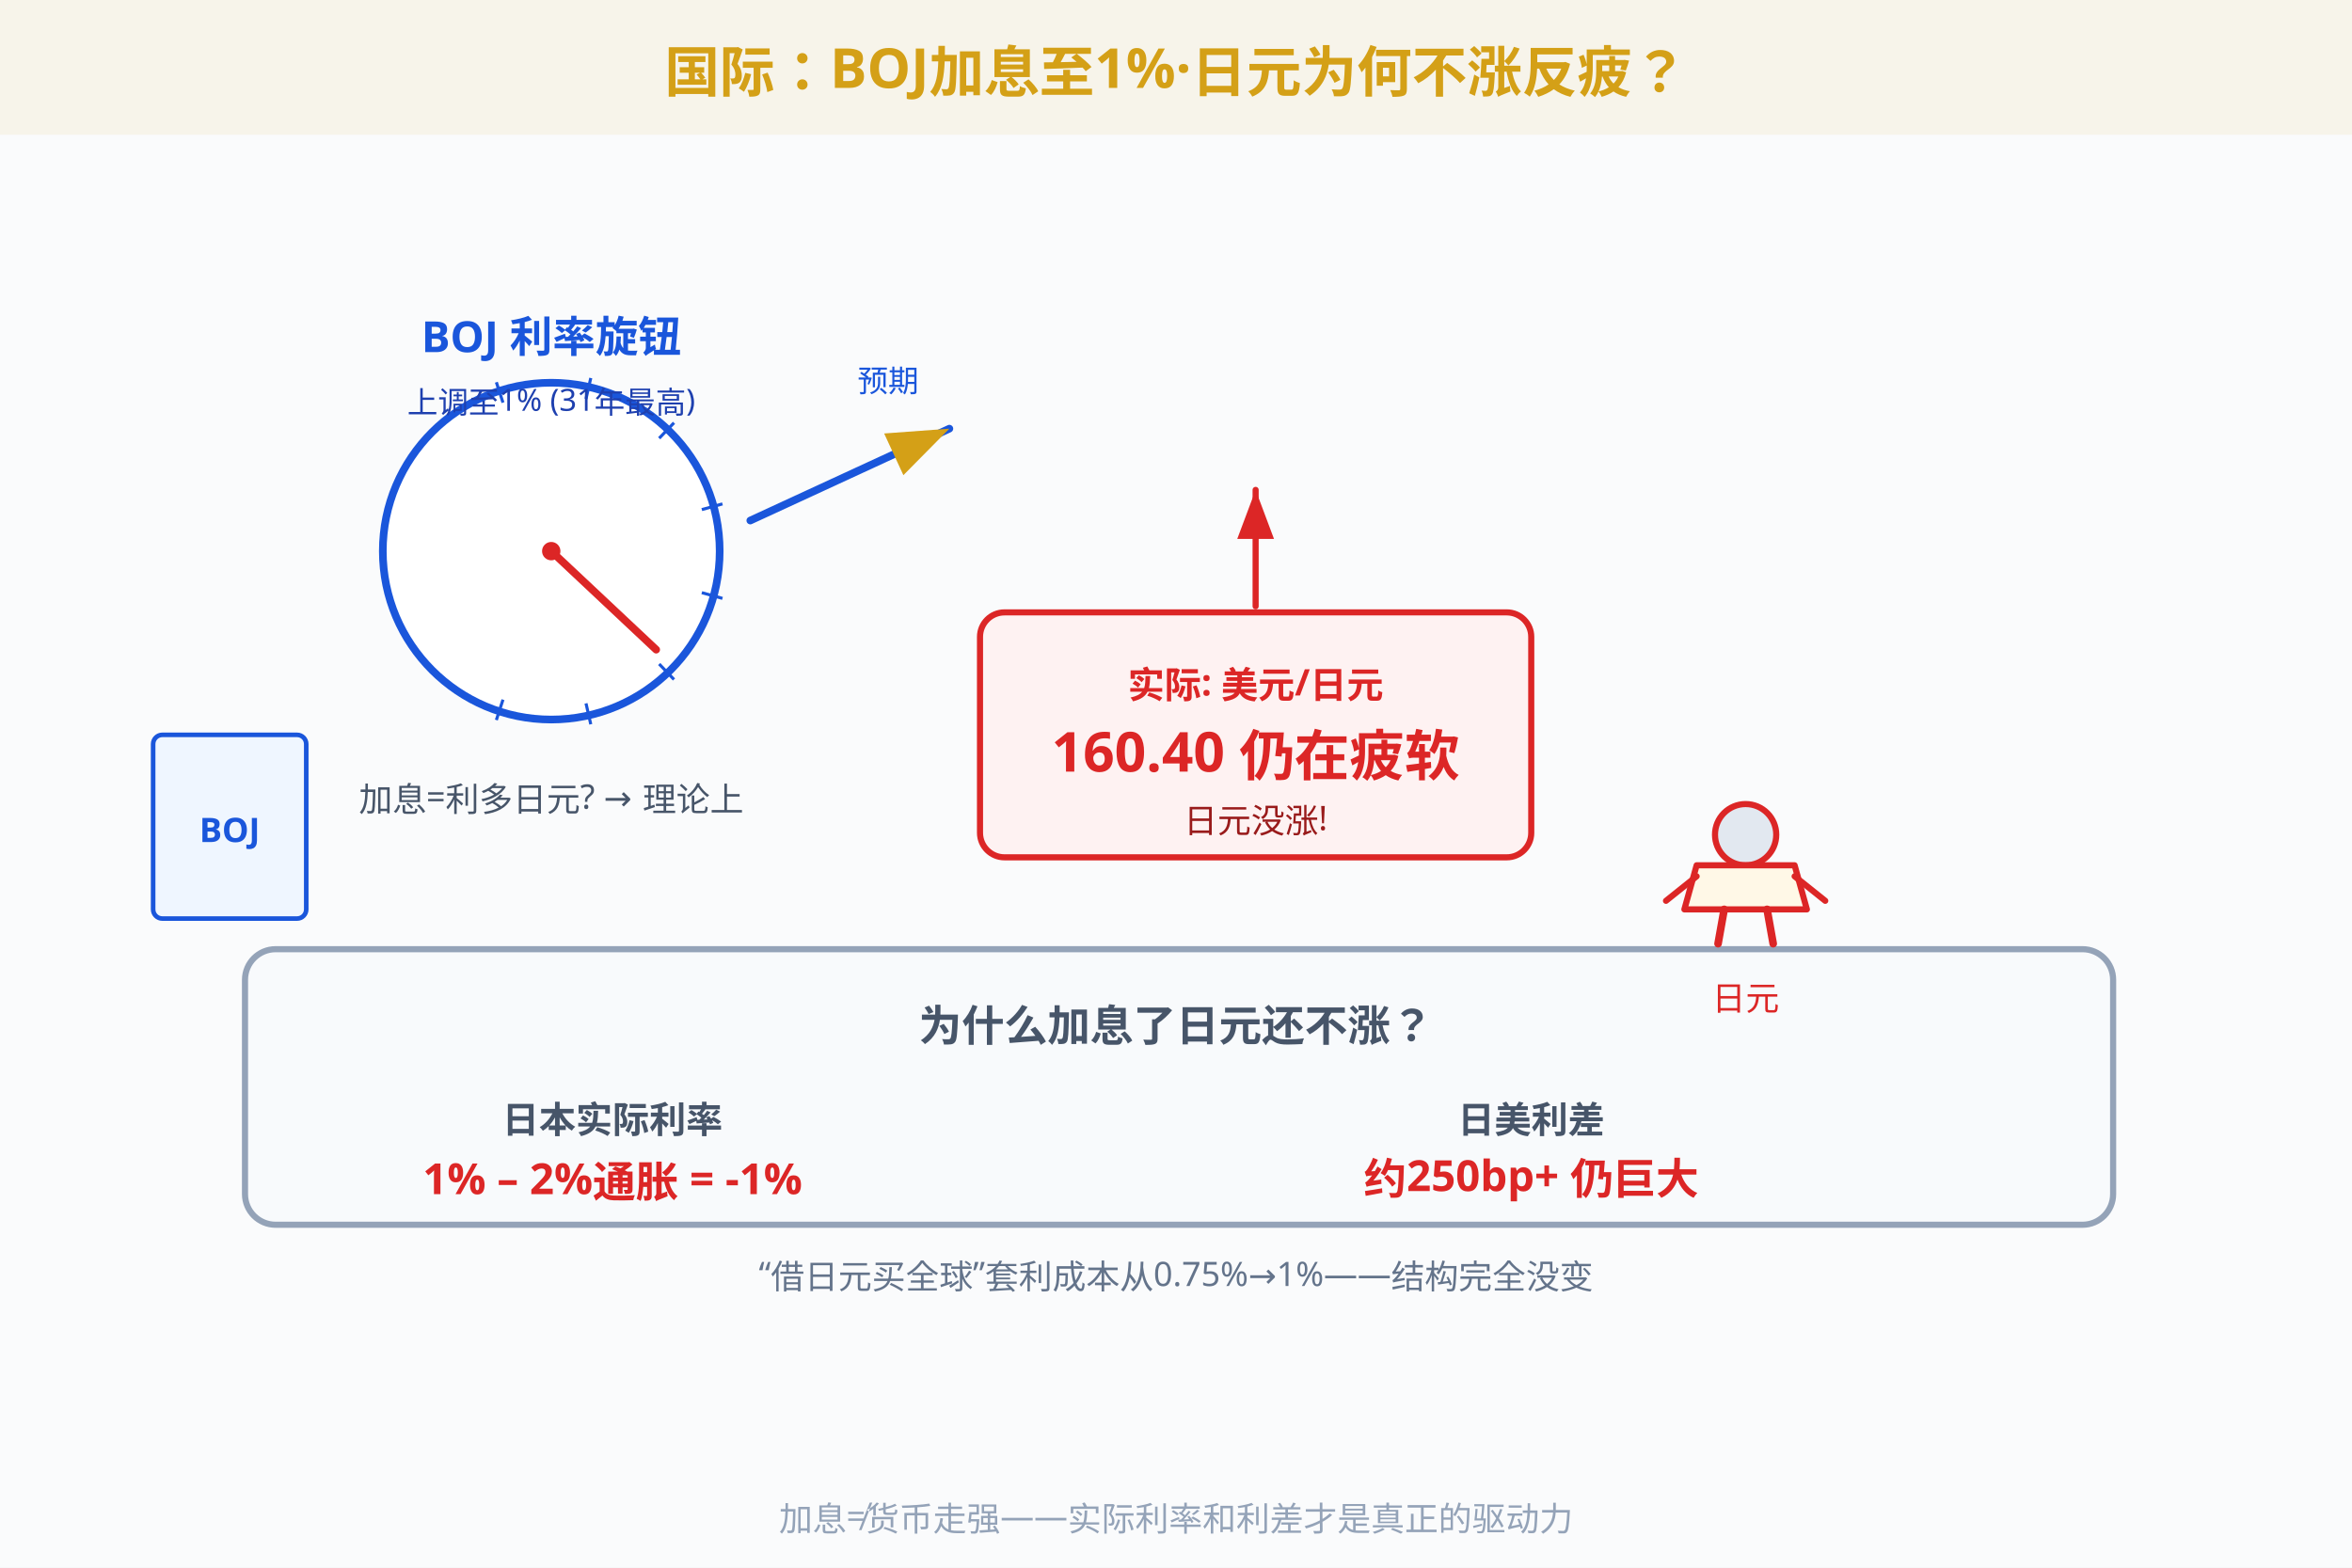
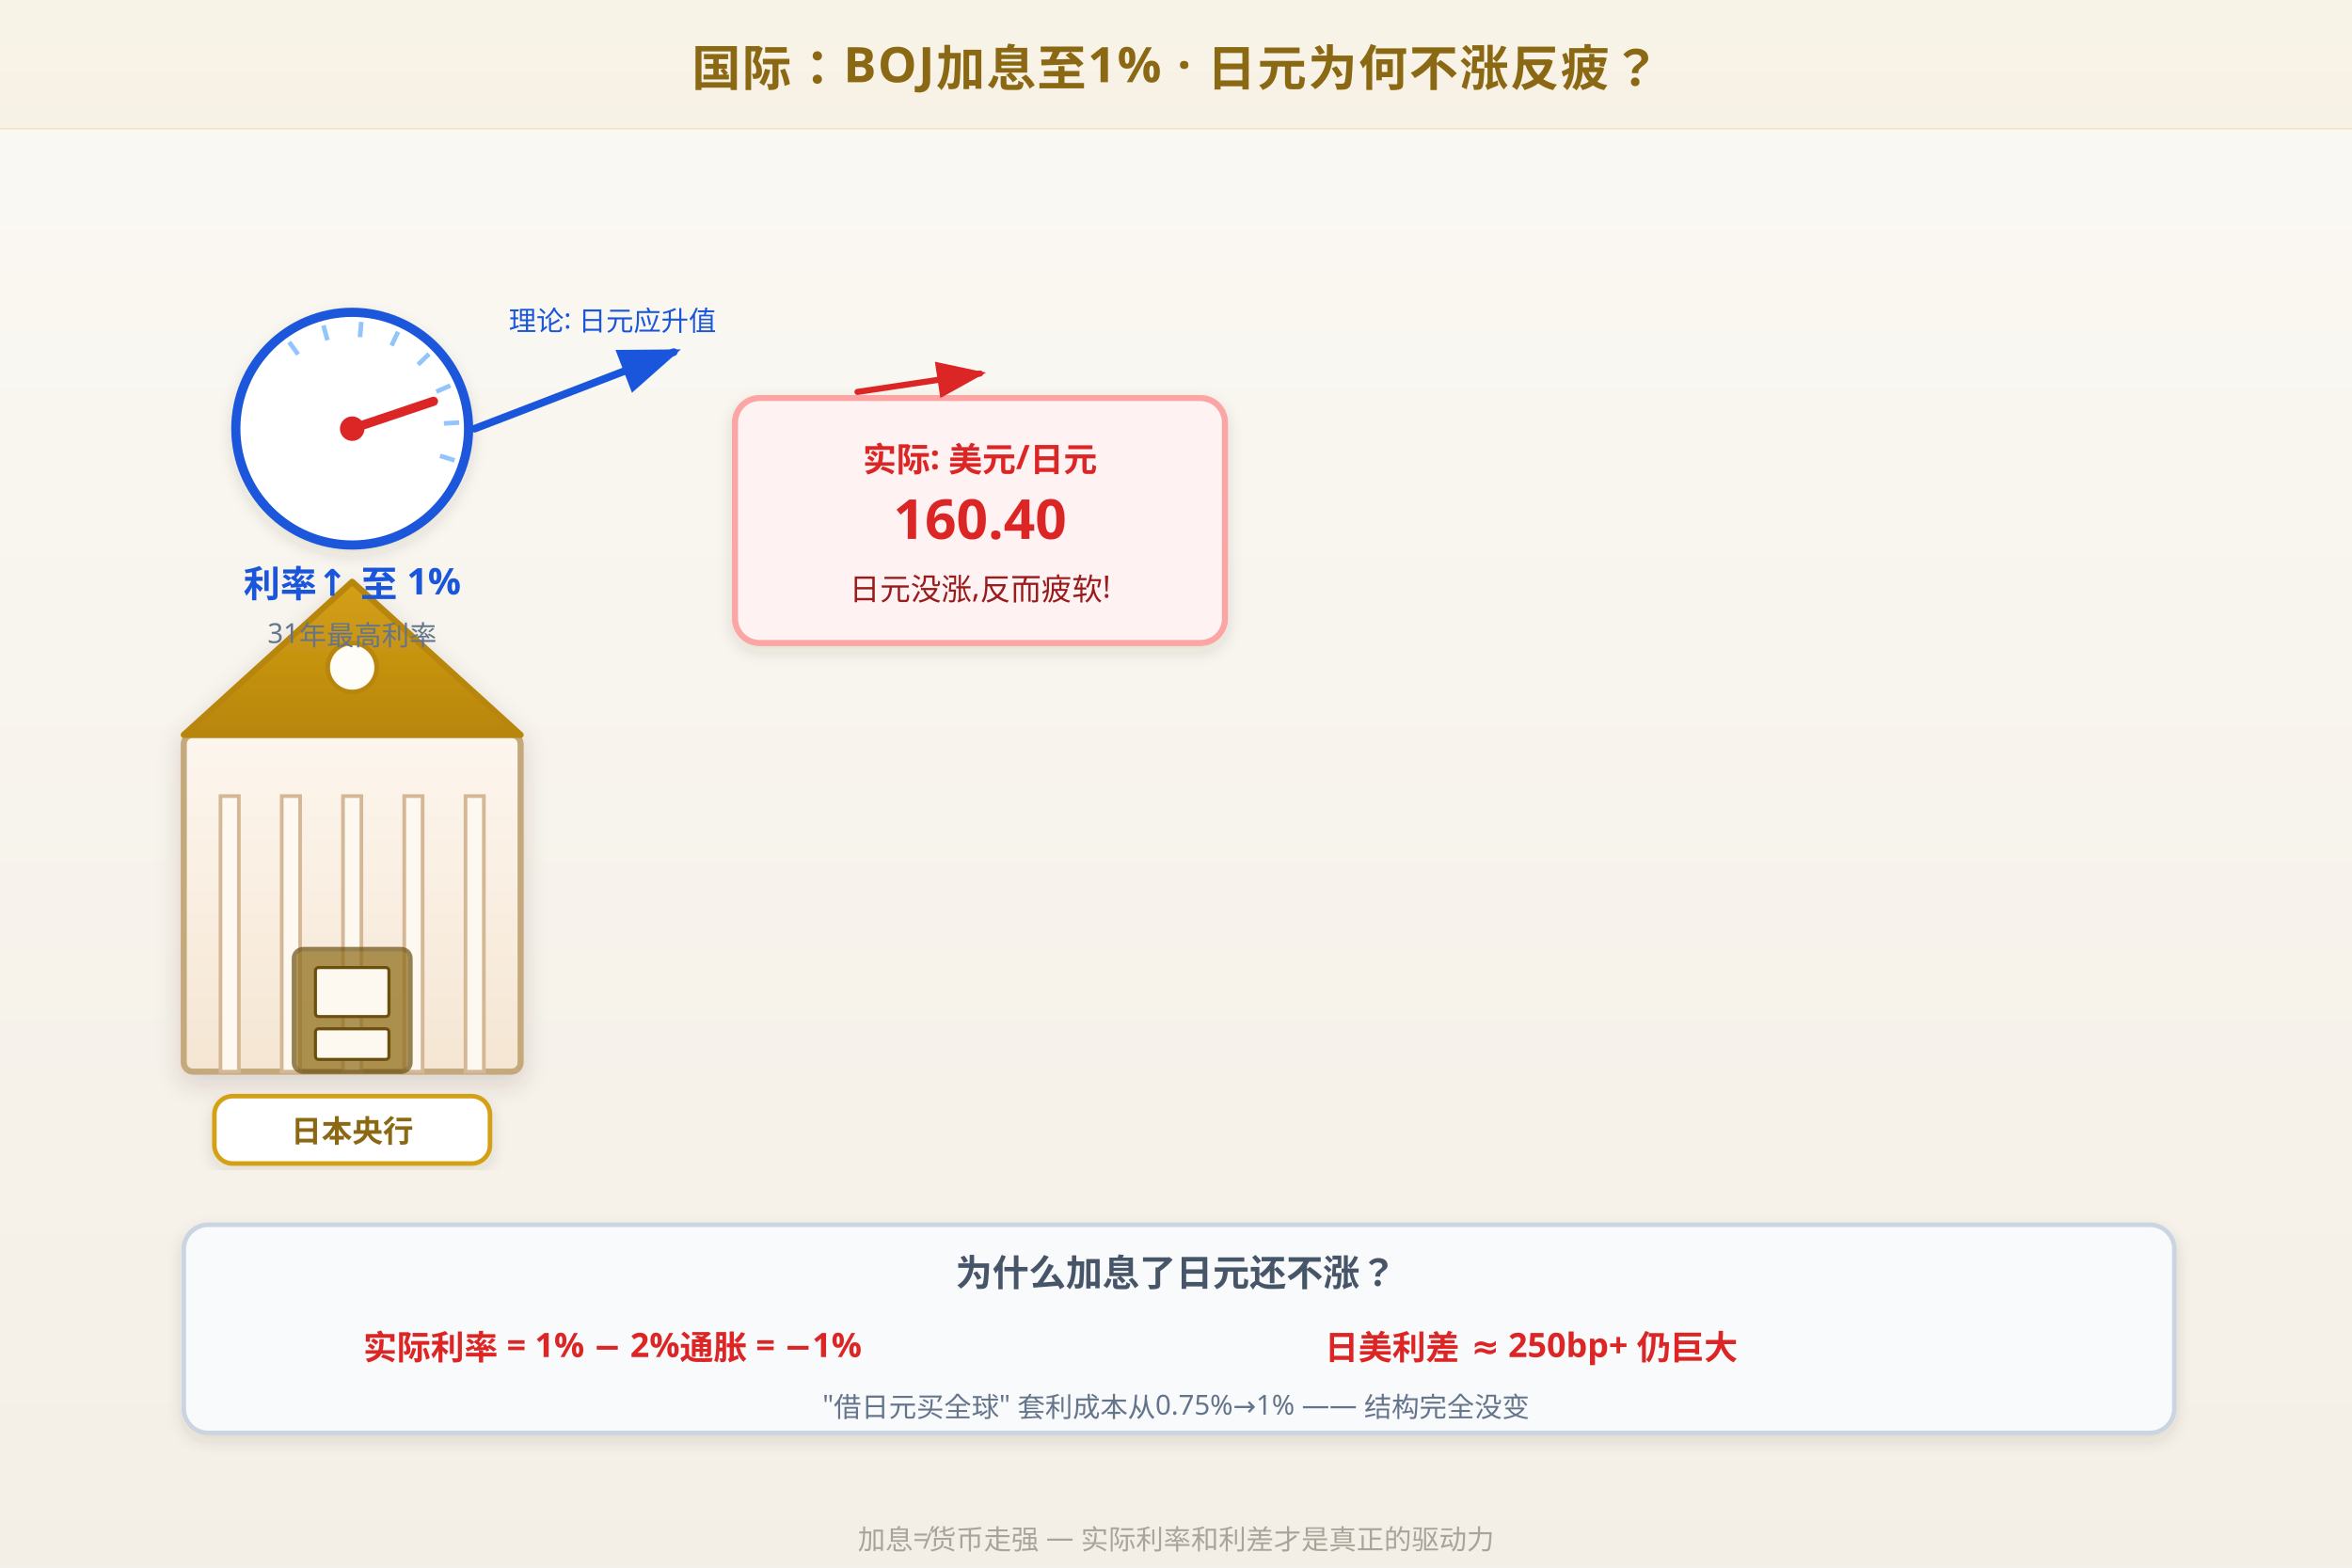
<svg xmlns="http://www.w3.org/2000/svg" viewBox="0 0 768 512" width="768" height="512" font-family="Microsoft YaHei, SimHei, PingFang SC, sans-serif">
-   <rect width="768" height="512" fill="#FAFBFC" />
  <defs>
-     <marker id="agold" markerWidth="8" markerHeight="6" refX="8" refY="3" orient="auto">
+     <filter id="soft">
+       <feDropShadow dx="0" dy="2" stdDeviation="2.5" flood-color="#3D3222" flood-opacity="0.12" />
+     </filter>
+     <filter id="med">
+       <feDropShadow dx="0" dy="3" stdDeviation="4" flood-color="#3D3222" flood-opacity="0.16" />
+     </filter>
+     <filter id="deep">
+       <feDropShadow dx="0" dy="4" stdDeviation="6" flood-color="#3D3222" flood-opacity="0.20" />
+     </filter>
+     <linearGradient id="sky" x1="0" y1="0" x2="0" y2="1">
+       <stop offset="0%" stop-color="#FBF9F4" />
+       <stop offset="100%" stop-color="#F4EFE6" />
+     </linearGradient>
+     <linearGradient id="bldg-warm" x1="0" y1="0" x2="0" y2="1">
+       <stop offset="0%" stop-color="#FDF6EE" />
+       <stop offset="100%" stop-color="#F5E6D3" />
+     </linearGradient>
+     <linearGradient id="bldg-cool" x1="0" y1="0" x2="0" y2="1">
+       <stop offset="0%" stop-color="#F0F4F8" />
+       <stop offset="100%" stop-color="#DCE4EE" />
+     </linearGradient>
+     <linearGradient id="roof-gold" x1="0" y1="0" x2="0" y2="1">
+       <stop offset="0%" stop-color="#D4A017" />
+       <stop offset="100%" stop-color="#B8860B" />
+     </linearGradient>
+     <linearGradient id="roof-slate" x1="0" y1="0" x2="0" y2="1">
+       <stop offset="0%" stop-color="#475569" />
+       <stop offset="100%" stop-color="#334155" />
+     </linearGradient>
+     <linearGradient id="roof-red" x1="0" y1="0" x2="0" y2="1">
+       <stop offset="0%" stop-color="#DC2626" />
+       <stop offset="100%" stop-color="#991B1B" />
+     </linearGradient>
+     <linearGradient id="gold-bar" x1="0" y1="0" x2="1" y2="0">
+       <stop offset="0%" stop-color="#FDE68A" />
+       <stop offset="50%" stop-color="#FEF3C7" />
+       <stop offset="100%" stop-color="#FDE68A" />
+     </linearGradient>
+     <linearGradient id="rocket-body" x1="0" y1="0" x2="1" y2="0">
+       <stop offset="0%" stop-color="#FEF2F2" />
+       <stop offset="40%" stop-color="#FEE2E2" />
+       <stop offset="100%" stop-color="#FECACA" />
+     </linearGradient>
+     <linearGradient id="flame" x1="0" y1="0" x2="0" y2="1">
+       <stop offset="0%" stop-color="#FEE2E2" />
+       <stop offset="35%" stop-color="#FCA5A5" />
+       <stop offset="70%" stop-color="#EF4444" />
+       <stop offset="100%" stop-color="#DC2626" />
+     </linearGradient>
+     <linearGradient id="oil-well" x1="0" y1="0" x2="0" y2="1">
+       <stop offset="0%" stop-color="#475569" />
+       <stop offset="100%" stop-color="#1E293B" />
+     </linearGradient>
+     <linearGradient id="gold-vault" x1="0" y1="0" x2="0" y2="1">
+       <stop offset="0%" stop-color="#FEF3C7" />
+       <stop offset="100%" stop-color="#FDE68A" />
+     </linearGradient>
+     <marker id="ar" markerWidth="8" markerHeight="6" refX="7" refY="3" orient="auto">
+       <polygon points="0 0, 8 3, 0 6" fill="#DC2626" />
+     </marker>
+     <marker id="ag" markerWidth="8" markerHeight="6" refX="7" refY="3" orient="auto">
+       <polygon points="0 0, 8 3, 0 6" fill="#16A34A" />
+     </marker>
+     <marker id="agold" markerWidth="8" markerHeight="6" refX="7" refY="3" orient="auto">
      <polygon points="0 0, 8 3, 0 6" fill="#D4A017" />
    </marker>
-     <marker id="ar" markerWidth="8" markerHeight="6" refX="8" refY="3" orient="auto">
-       <polygon points="0 0, 8 3, 0 6" fill="#DC2626" />
-     </marker>
-     <marker id="ag" markerWidth="8" markerHeight="6" refX="8" refY="3" orient="auto">
-       <polygon points="0 0, 8 3, 0 6" fill="#16A34A" />
-     </marker>
-     <marker id="apurple" markerWidth="8" markerHeight="6" refX="8" refY="3" orient="auto">
-       <polygon points="0 0, 8 3, 0 6" fill="#7C3AED" />
+     <marker id="ablue" markerWidth="8" markerHeight="6" refX="7" refY="3" orient="auto">
+       <polygon points="0 0, 8 3, 0 6" fill="#1A56DB" />
    </marker>
  </defs>
-   <rect x="0" y="0" width="768" height="44" fill="#D4A017" opacity="0.08" />
-   <text x="384.0" y="30" font-size="18" fill="#D4A017" text-anchor="middle" font-weight="bold">国际：BOJ加息至1%·日元为何不涨反疲？</text>
-   <circle cx="180" cy="180" r="55" fill="white" stroke="#1A56DB" stroke-width="2.5" />
-   <line x1="164.24" y1="131.496" x2="162.077" y2="124.839" stroke="#1A56DB" stroke-width="1" />
-   <line x1="191.349" y1="130.279" x2="192.906" y2="123.454" stroke="#1A56DB" stroke-width="1" />
-   <line x1="215.244" y1="143.137" x2="220.082" y2="138.078" stroke="#1A56DB" stroke-width="1" />
-   <line x1="229.162" y1="166.432" x2="235.91" y2="164.57" stroke="#1A56DB" stroke-width="1" />
-   <line x1="229.162" y1="193.568" x2="235.91" y2="195.43" stroke="#1A56DB" stroke-width="1" />
-   <line x1="215.244" y1="216.863" x2="220.082" y2="221.922" stroke="#1A56DB" stroke-width="1" />
-   <line x1="191.349" y1="229.721" x2="192.906" y2="236.546" stroke="#1A56DB" stroke-width="1" />
-   <line x1="164.24" y1="228.504" x2="162.077" y2="235.161" stroke="#1A56DB" stroke-width="1" />
-   <line x1="180" y1="180" x2="214.262" y2="212.174" stroke="#DC2626" stroke-width="2.5" stroke-linecap="round" />
-   <circle cx="180" cy="180" r="3" fill="#DC2626" />
-   <text x="180" y="115" font-size="14" fill="#1A56DB" text-anchor="middle" font-weight="bold">BOJ 利率旋钮</text>
-   <text x="180" y="135" font-size="10" fill="#1E40AF" text-anchor="middle" font-weight="normal">上调至1% (31年最高)</text>
-   <text x="180" y="265" font-size="11" fill="#475569" text-anchor="middle" font-weight="normal">加息=利多日元? → 理论上</text>
-   <line x1="245" y1="170" x2="310" y2="140" stroke="#1A56DB" stroke-width="2.5" stroke-linecap="round" marker-end="url(#agold)" />
-   <text x="290" y="128" font-size="10" fill="#1A56DB" text-anchor="middle" font-weight="normal">预期</text>
-   <rect x="320" y="200" width="180" height="80" rx="8" fill="#FEF2F2" stroke="#DC2626" stroke-width="2" />
-   <text x="410" y="228" font-size="12" fill="#DC2626" text-anchor="middle" font-weight="bold">实际: 美元/日元</text>
-   <text x="410" y="252" font-size="18" fill="#DC2626" text-anchor="middle" font-weight="bold">160.40 仍在疲软</text>
-   <text x="410" y="272" font-size="11" fill="#991B1B" text-anchor="middle" font-weight="normal">日元没涨!</text>
-   <line x1="410" y1="198" x2="410" y2="160" stroke="#DC2626" stroke-width="2" stroke-linecap="round" marker-end="url(#ar)" />
-   <rect x="80" y="310" width="610" height="90" rx="10" fill="#F8FAFC" stroke="#94A3B8" stroke-width="2" />
-   <text x="384" y="340" font-size="14" fill="#475569" text-anchor="middle" font-weight="bold">为什么加息了日元还不涨？</text>
-   <text x="200" y="370" font-size="12" fill="#475569" text-anchor="middle" font-weight="bold">日本实际利率</text>
-   <text x="200" y="390" font-size="14" fill="#DC2626" text-anchor="middle" font-weight="bold">1% – 2%通胀 = -1%</text>
-   <text x="500" y="370" font-size="12" fill="#475569" text-anchor="middle" font-weight="bold">日美利差</text>
-   <text x="500" y="390" font-size="14" fill="#DC2626" text-anchor="middle" font-weight="bold">约250bp+ 仍巨大</text>
-   <text x="384" y="420" font-size="11" fill="#64748B" text-anchor="middle" font-weight="normal">“借日元买全球”套利成本从0.75%→1%——结构完全没变</text>
-   <circle cx="570" cy="272.6" r="10" fill="#E2E8F0" stroke="#DC2626" stroke-width="2" />
-   <polygon points="554.0,282.6 586.0,282.6 590.0,297.0 550.0,297.0" fill="#FFF8E7" stroke="#DC2626" stroke-width="2" stroke-linejoin="round" />
-   <line x1="563" y1="297.0" x2="561" y2="308.2" stroke="#DC2626" stroke-width="2.5" stroke-linecap="round" />
-   <line x1="577" y1="297.0" x2="579" y2="308.2" stroke="#DC2626" stroke-width="2.5" stroke-linecap="round" />
-   <line x1="554.0" y1="286.2" x2="544.0" y2="294.2" stroke="#DC2626" stroke-width="2" stroke-linecap="round" />
-   <line x1="586.0" y1="286.2" x2="596.0" y2="294.2" stroke="#DC2626" stroke-width="2" stroke-linecap="round" />
-   <text x="570" y="330" font-size="11" fill="#DC2626" text-anchor="middle" font-weight="normal">日元</text>
-   <rect x="50" y="240" width="50" height="60" rx="3" fill="#EFF6FF" stroke="#1A56DB" stroke-width="1.5" />
-   <text x="75" y="275" font-size="11" fill="#1A56DB" text-anchor="middle" font-weight="bold">BOJ</text>
-   <text x="384.0" y="500" font-size="11" fill="#94A3B8" text-anchor="middle">加息≠货币走强——实际利率和利差才是真正的驱动力</text>
+   <rect width="768" height="512" fill="url(#sky)" />
+   <rect x="0" y="0" width="768" height="42" fill="#D4A017" opacity="0.06" />
+   <line x1="0" y1="42" x2="768" y2="42" stroke="#D4A017" stroke-width="0.5" opacity="0.2" />
+   <text x="384" y="28" font-size="16" fill="#8B6914" text-anchor="middle" font-weight="bold" letter-spacing="0.5">国际：BOJ加息至1% · 日元为何不涨反疲？</text>
+   <g filter="url(#med)">
+     <rect x="60" y="240" width="110" height="110" rx="3" fill="url(#bldg-warm)" stroke="#C4A97D" stroke-width="2" />
+     <polygon points="60,240 115,190 170,240" fill="url(#roof-gold)" stroke="#B8860B" stroke-width="2" stroke-linejoin="round" />
+     <circle cx="115" cy="218" r="8" fill="#FFFDF7" stroke="#B8860B" stroke-width="1.5" />
+     <rect x="72" y="260" width="6" height="90" fill="#FDF8F0" stroke="#D4B896" stroke-width="1.2" />
+     <rect x="92" y="260" width="6" height="90" fill="#FDF8F0" stroke="#D4B896" stroke-width="1.2" />
+     <rect x="112" y="260" width="6" height="90" fill="#FDF8F0" stroke="#D4B896" stroke-width="1.2" />
+     <rect x="132" y="260" width="6" height="90" fill="#FDF8F0" stroke="#D4B896" stroke-width="1.2" />
+     <rect x="152" y="260" width="6" height="90" fill="#FDF8F0" stroke="#D4B896" stroke-width="1.2" />
+     <rect x="96" y="310" width="38" height="40" rx="3" fill="#8B6914" stroke="#6B4F10" stroke-width="1.5" opacity="0.7" />
+     <rect x="103" y="316" width="24" height="16" rx="1" fill="#FDF8F0" stroke="#6B4F10" stroke-width="1" />
+     <rect x="103" y="336" width="24" height="10" rx="1" fill="#FDF8F0" stroke="#6B4F10" stroke-width="1" />
+   </g>
+   <rect x="70.0" y="358" width="90" height="22" rx="6" fill="white" stroke="#D4A017" stroke-width="1.5" filter="url(#soft)" />
+   <text x="115" y="373.0" font-size="10" fill="#8B6914" text-anchor="middle" font-weight="bold">日本央行</text>
+   <g filter="url(#soft)">
+     <circle cx="115" cy="140" r="38" fill="white" stroke="#1A56DB" stroke-width="3" />
+     <line x1="97.345" y1="115.745" x2="94.402" y2="111.703" stroke="#93C5FD" stroke-width="1.5" />
+     <line x1="106.938" y1="111.103" x2="105.595" y2="106.287" stroke="#93C5FD" stroke-width="1.5" />
+     <line x1="117.549" y1="110.109" x2="117.974" y2="105.127" stroke="#93C5FD" stroke-width="1.5" />
+     <line x1="127.839" y1="112.886" x2="129.978" y2="108.367" stroke="#93C5FD" stroke-width="1.5" />
+     <line x1="136.507" y1="119.085" x2="140.092" y2="115.599" stroke="#93C5FD" stroke-width="1.5" />
+     <line x1="142.462" y1="127.924" x2="147.039" y2="125.911" stroke="#93C5FD" stroke-width="1.5" />
+     <line x1="144.951" y1="138.287" x2="149.943" y2="138.001" stroke="#93C5FD" stroke-width="1.5" />
+     <line x1="143.66" y1="148.866" x2="148.437" y2="150.343" stroke="#93C5FD" stroke-width="1.5" />
+     <line x1="115" y1="140" x2="141.534" y2="131.059" stroke="#DC2626" stroke-width="3" stroke-linecap="round" />
+     <circle cx="115" cy="140" r="4" fill="#DC2626" />
+   </g>
+   <text x="115" y="195" font-size="12" fill="#1A56DB" text-anchor="middle" font-weight="bold">利率↑ 至 1%</text>
+   <text x="115" y="210" font-size="9" fill="#64748B" text-anchor="middle">31年最高利率</text>
+   <line x1="155" y1="140" x2="220" y2="115" stroke="#1A56DB" stroke-width="2.5" stroke-linecap="round" marker-end="url(#ablue)" />
+   <text x="200" y="108" font-size="9" fill="#1A56DB" text-anchor="middle">理论: 日元应升值</text>
+   <rect x="240" y="130" width="160" height="80" rx="8" fill="#FEF2F2" stroke="#FCA5A5" stroke-width="2" filter="url(#soft)" />
+   <text x="320" y="154" font-size="11" fill="#DC2626" text-anchor="middle" font-weight="bold">实际: 美元/日元</text>
+   <text x="320" y="176" font-size="18" fill="#DC2626" text-anchor="middle" font-weight="bold">160.40</text>
+   <text x="320" y="196" font-size="10" fill="#991B1B" text-anchor="middle">日元没涨,反而疲软!</text>
+   <line x1="280" y1="128" x2="320" y2="122" stroke="#DC2626" stroke-width="2" stroke-linecap="round" marker-end="url(#ar)" />
+   <rect x="60" y="400" width="650" height="68" rx="8" fill="#F8FAFC" stroke="#CBD5E1" stroke-width="1.5" filter="url(#soft)" />
+   <text x="384" y="420" font-size="12" fill="#475569" text-anchor="middle" font-weight="bold">为什么加息了日元还不涨？</text>
+   <text x="200" y="444" font-size="11" fill="#DC2626" text-anchor="middle" font-weight="bold">实际利率 = 1% − 2%通胀 = −1%</text>
+   <text x="500" y="444" font-size="11" fill="#DC2626" text-anchor="middle" font-weight="bold">日美利差 ≈ 250bp+ 仍巨大</text>
+   <text x="384" y="462" font-size="9" fill="#64748B" text-anchor="middle">"借日元买全球" 套利成本从0.75%→1% —— 结构完全没变</text>
+   <text x="384" y="506" font-size="9" fill="#A8A49A" text-anchor="middle">加息≠货币走强 — 实际利率和利差才是真正的驱动力</text>
</svg>
